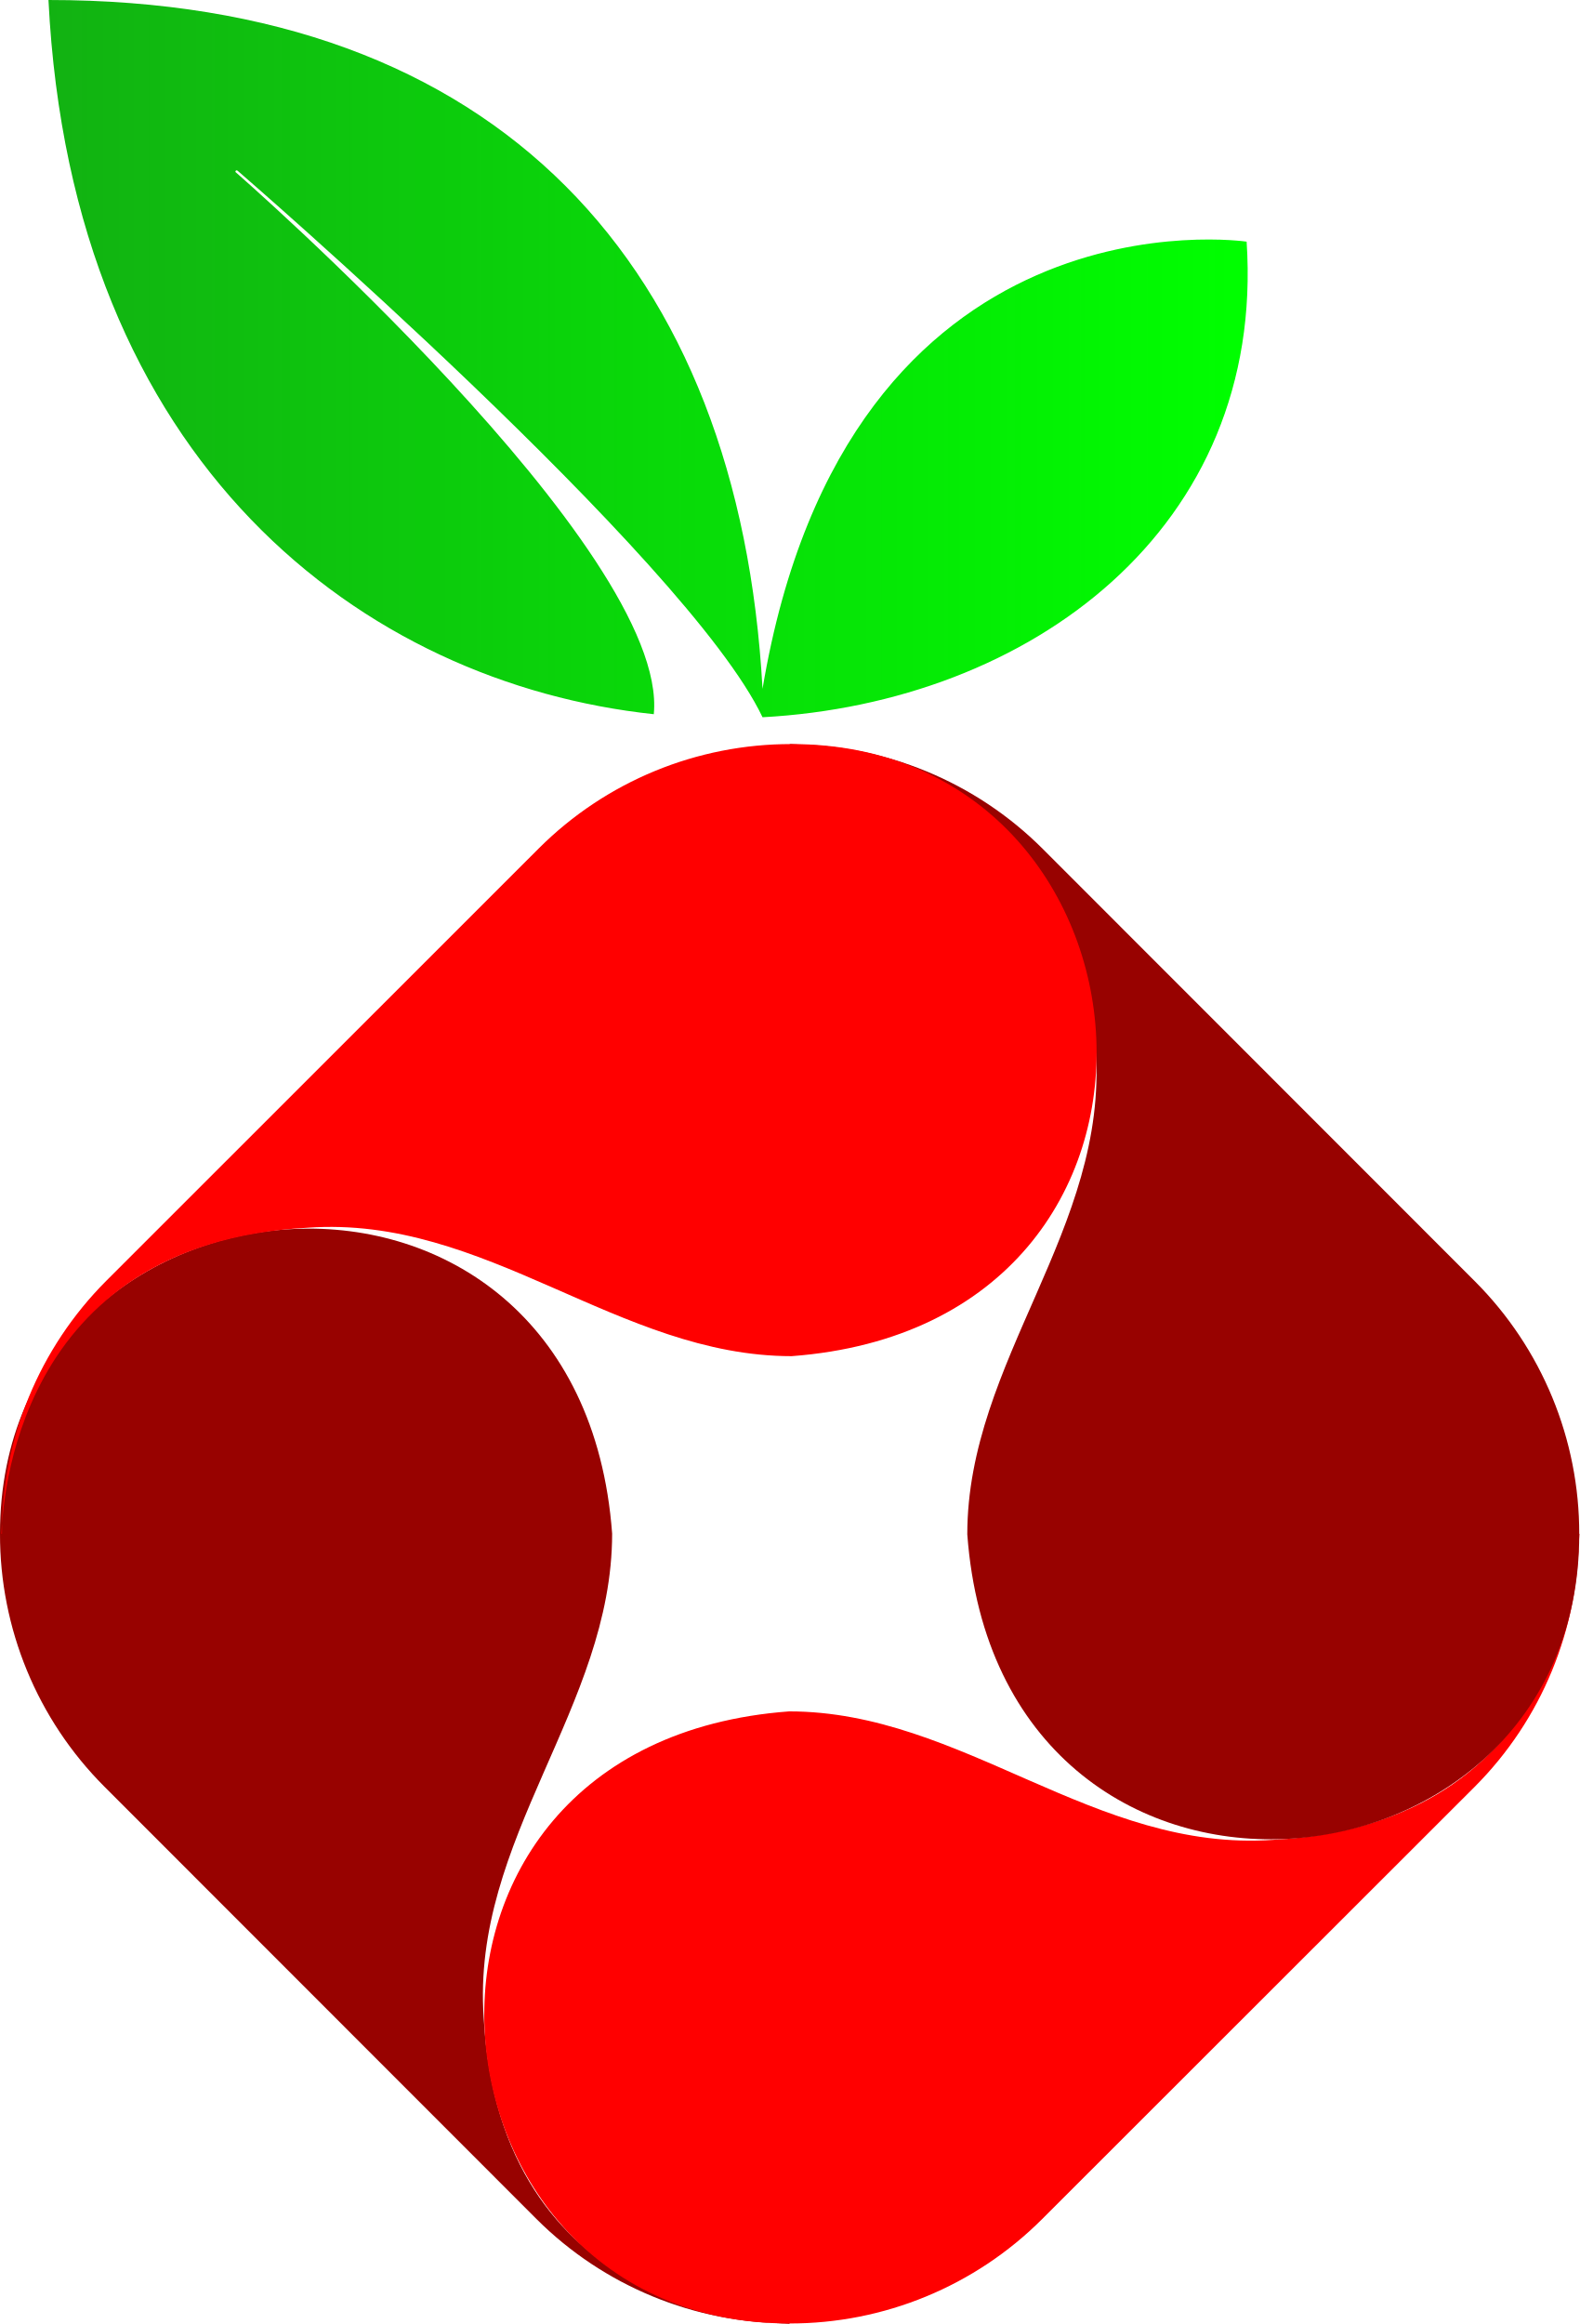
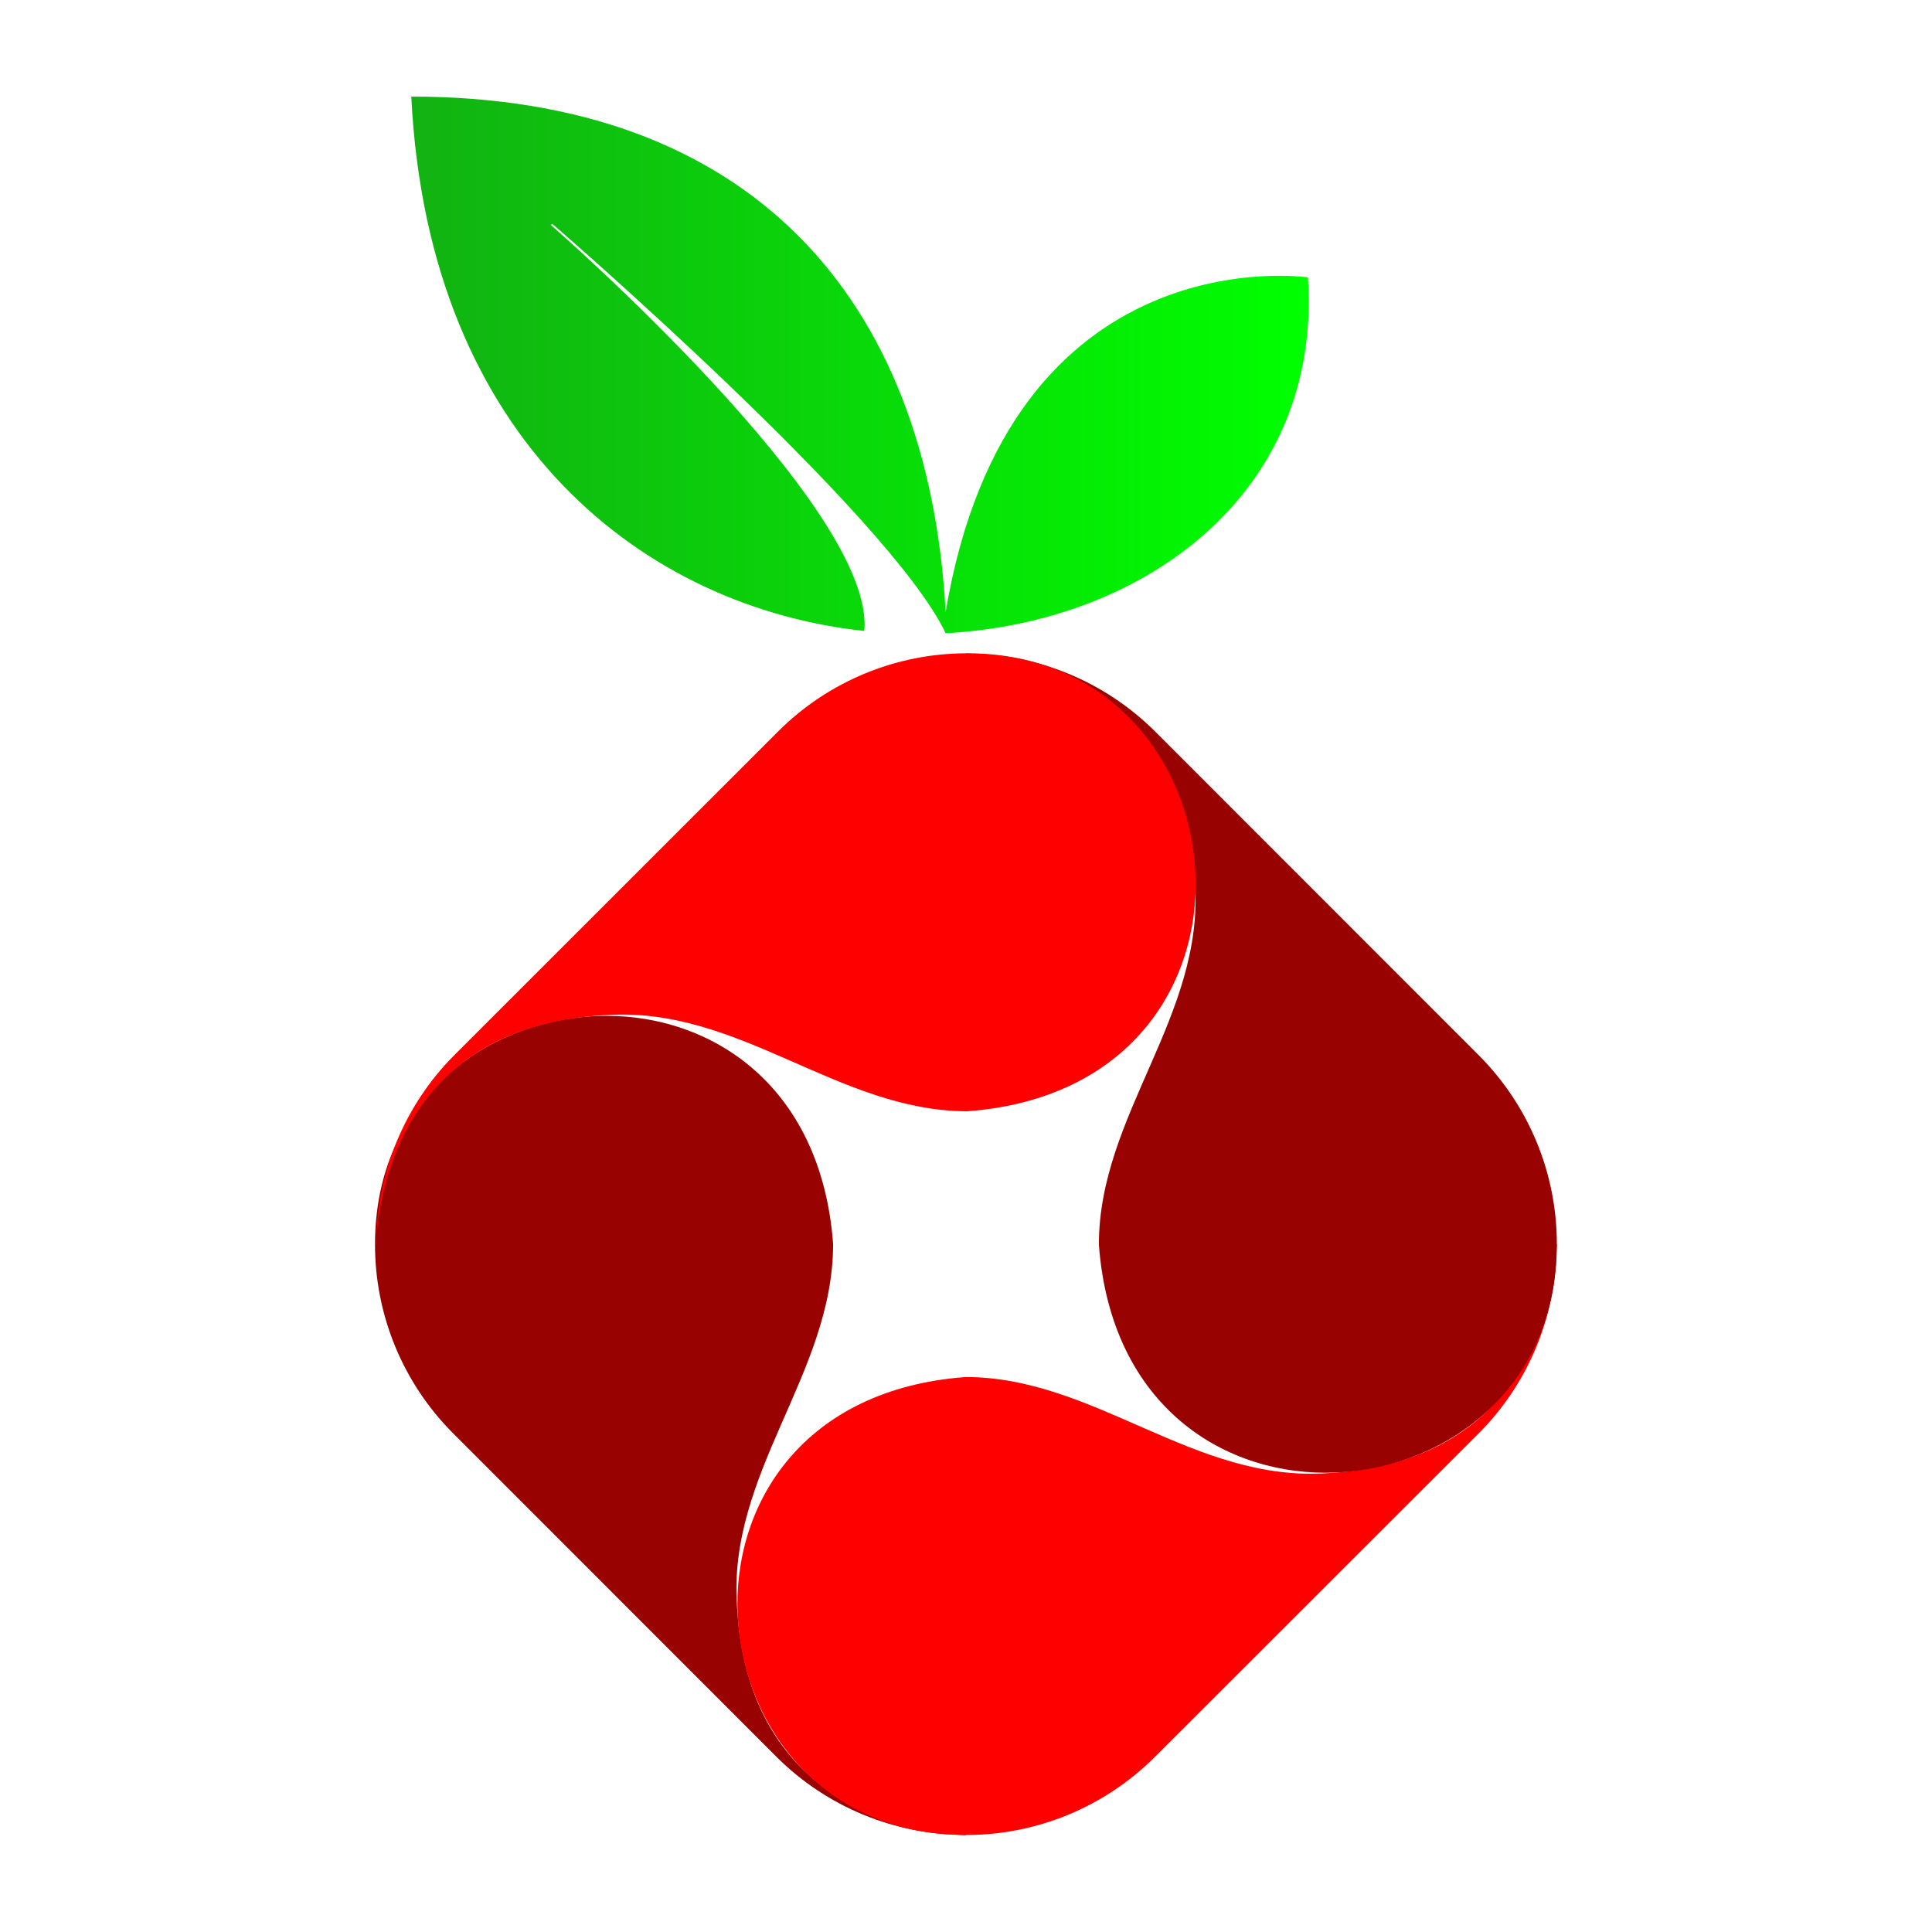
- <svg xmlns="http://www.w3.org/2000/svg" viewBox="0 0 88.32 129.93">
+ <svg xmlns="http://www.w3.org/2000/svg" viewBox="-28.023 -7.218 144.367 144.367">
  <defs>
-     <linearGradient id="New_Gradient_Swatch_1" x1="2.71" x2="69.77" y1="20.04" y2="20.04" gradientUnits="userSpaceOnUse">
+     <linearGradient id="a" x1="2.71" x2="69.77" y1="20.04" y2="20.04" gradientUnits="userSpaceOnUse">
      <stop offset="0" stop-color="#12b212" />
      <stop offset="1" stop-color="#0f0" />
    </linearGradient>
-     <style>.cls-2{fill:#980200}.cls-3{fill:red}</style>
  </defs>
-   <path fill="url(#New_Gradient_Swatch_1)" d="M36.56 39.93C20.34 38.2 4 25.94 2.71 0c25.17 0 38.63 14.9 39.93 38.51 4.76-28.32 27.07-25 27.07-25 1.06 16.05-12.12 25.78-27.07 26.59-4.2-8.85-29.36-30.56-29.36-30.56a.07.07 0 0 0-.11.08s24.28 21.15 23.39 30.31" />
-   <path d="M44.16 129.93c-1.57-.09-16.22-.65-17.11-17.11-.72-10 7.18-17.37 7.18-27.08C32.44 61.53 0 64.53 0 85.74a19.94 19.94 0 0 0 5.83 14.14L30 124.06a19.94 19.94 0 0 0 14.14 5.83" class="cls-2" />
-   <path d="M88.32 85.75c-.09 1.57-.65 16.22-17.11 17.11-10 .72-17.38-7.18-27.08-7.18-24.21 1.79-21.21 34.22 0 34.22a19.94 19.94 0 0 0 14.14-5.83L82.46 99.9a19.94 19.94 0 0 0 5.83-14.14" class="cls-3" />
-   <path d="M44.16 41.59c1.57.09 16.22.65 17.11 17.11.72 10-7.18 17.37-7.18 27.08 1.79 24.21 34.22 21.21 34.22 0a19.94 19.94 0 0 0-5.83-14.14L58.3 47.45a19.94 19.94 0 0 0-14.14-5.83" class="cls-2" />
-   <path d="M.08 85.75c.09-1.57.65-16.22 17.11-17.11 10-.72 17.38 7.18 27.08 7.18 24.21-1.82 21.21-34.22 0-34.22a19.94 19.94 0 0 0-14.14 5.83L5.94 71.61A19.94 19.94 0 0 0 .11 85.75" class="cls-3" />
+   <path fill="url(#a)" d="M36.56 39.93C20.34 38.2 4 25.94 2.71 0c25.17 0 38.63 14.9 39.93 38.51 4.76-28.32 27.07-25 27.07-25 1.06 16.05-12.12 25.78-27.07 26.59-4.2-8.85-29.36-30.56-29.36-30.56a.07.07 0 0 0-.11.08s24.28 21.15 23.39 30.31" />
+   <path d="M44.16 129.93c-1.57-.09-16.22-.65-17.11-17.11-.72-10 7.18-17.37 7.18-27.08C32.44 61.53 0 64.53 0 85.74a19.94 19.94 0 0 0 5.83 14.14L30 124.06a19.94 19.94 0 0 0 14.14 5.83" style="fill:#980200" />
+   <path d="M88.32 85.75c-.09 1.57-.65 16.22-17.11 17.11-10 .72-17.38-7.18-27.08-7.18-24.21 1.79-21.21 34.22 0 34.22a19.94 19.94 0 0 0 14.14-5.83L82.46 99.9a19.94 19.94 0 0 0 5.83-14.14" style="fill:red" />
+   <path d="M44.16 41.59c1.57.09 16.22.65 17.11 17.11.72 10-7.18 17.37-7.18 27.08 1.79 24.21 34.22 21.21 34.22 0a19.94 19.94 0 0 0-5.83-14.14L58.3 47.45a19.94 19.94 0 0 0-14.14-5.83" style="fill:#980200" />
+   <path d="M.08 85.75c.09-1.57.65-16.22 17.11-17.11 10-.72 17.38 7.18 27.08 7.18 24.21-1.82 21.21-34.22 0-34.22a19.94 19.94 0 0 0-14.14 5.83L5.94 71.61A19.94 19.94 0 0 0 .11 85.75" style="fill:red" />
</svg>
